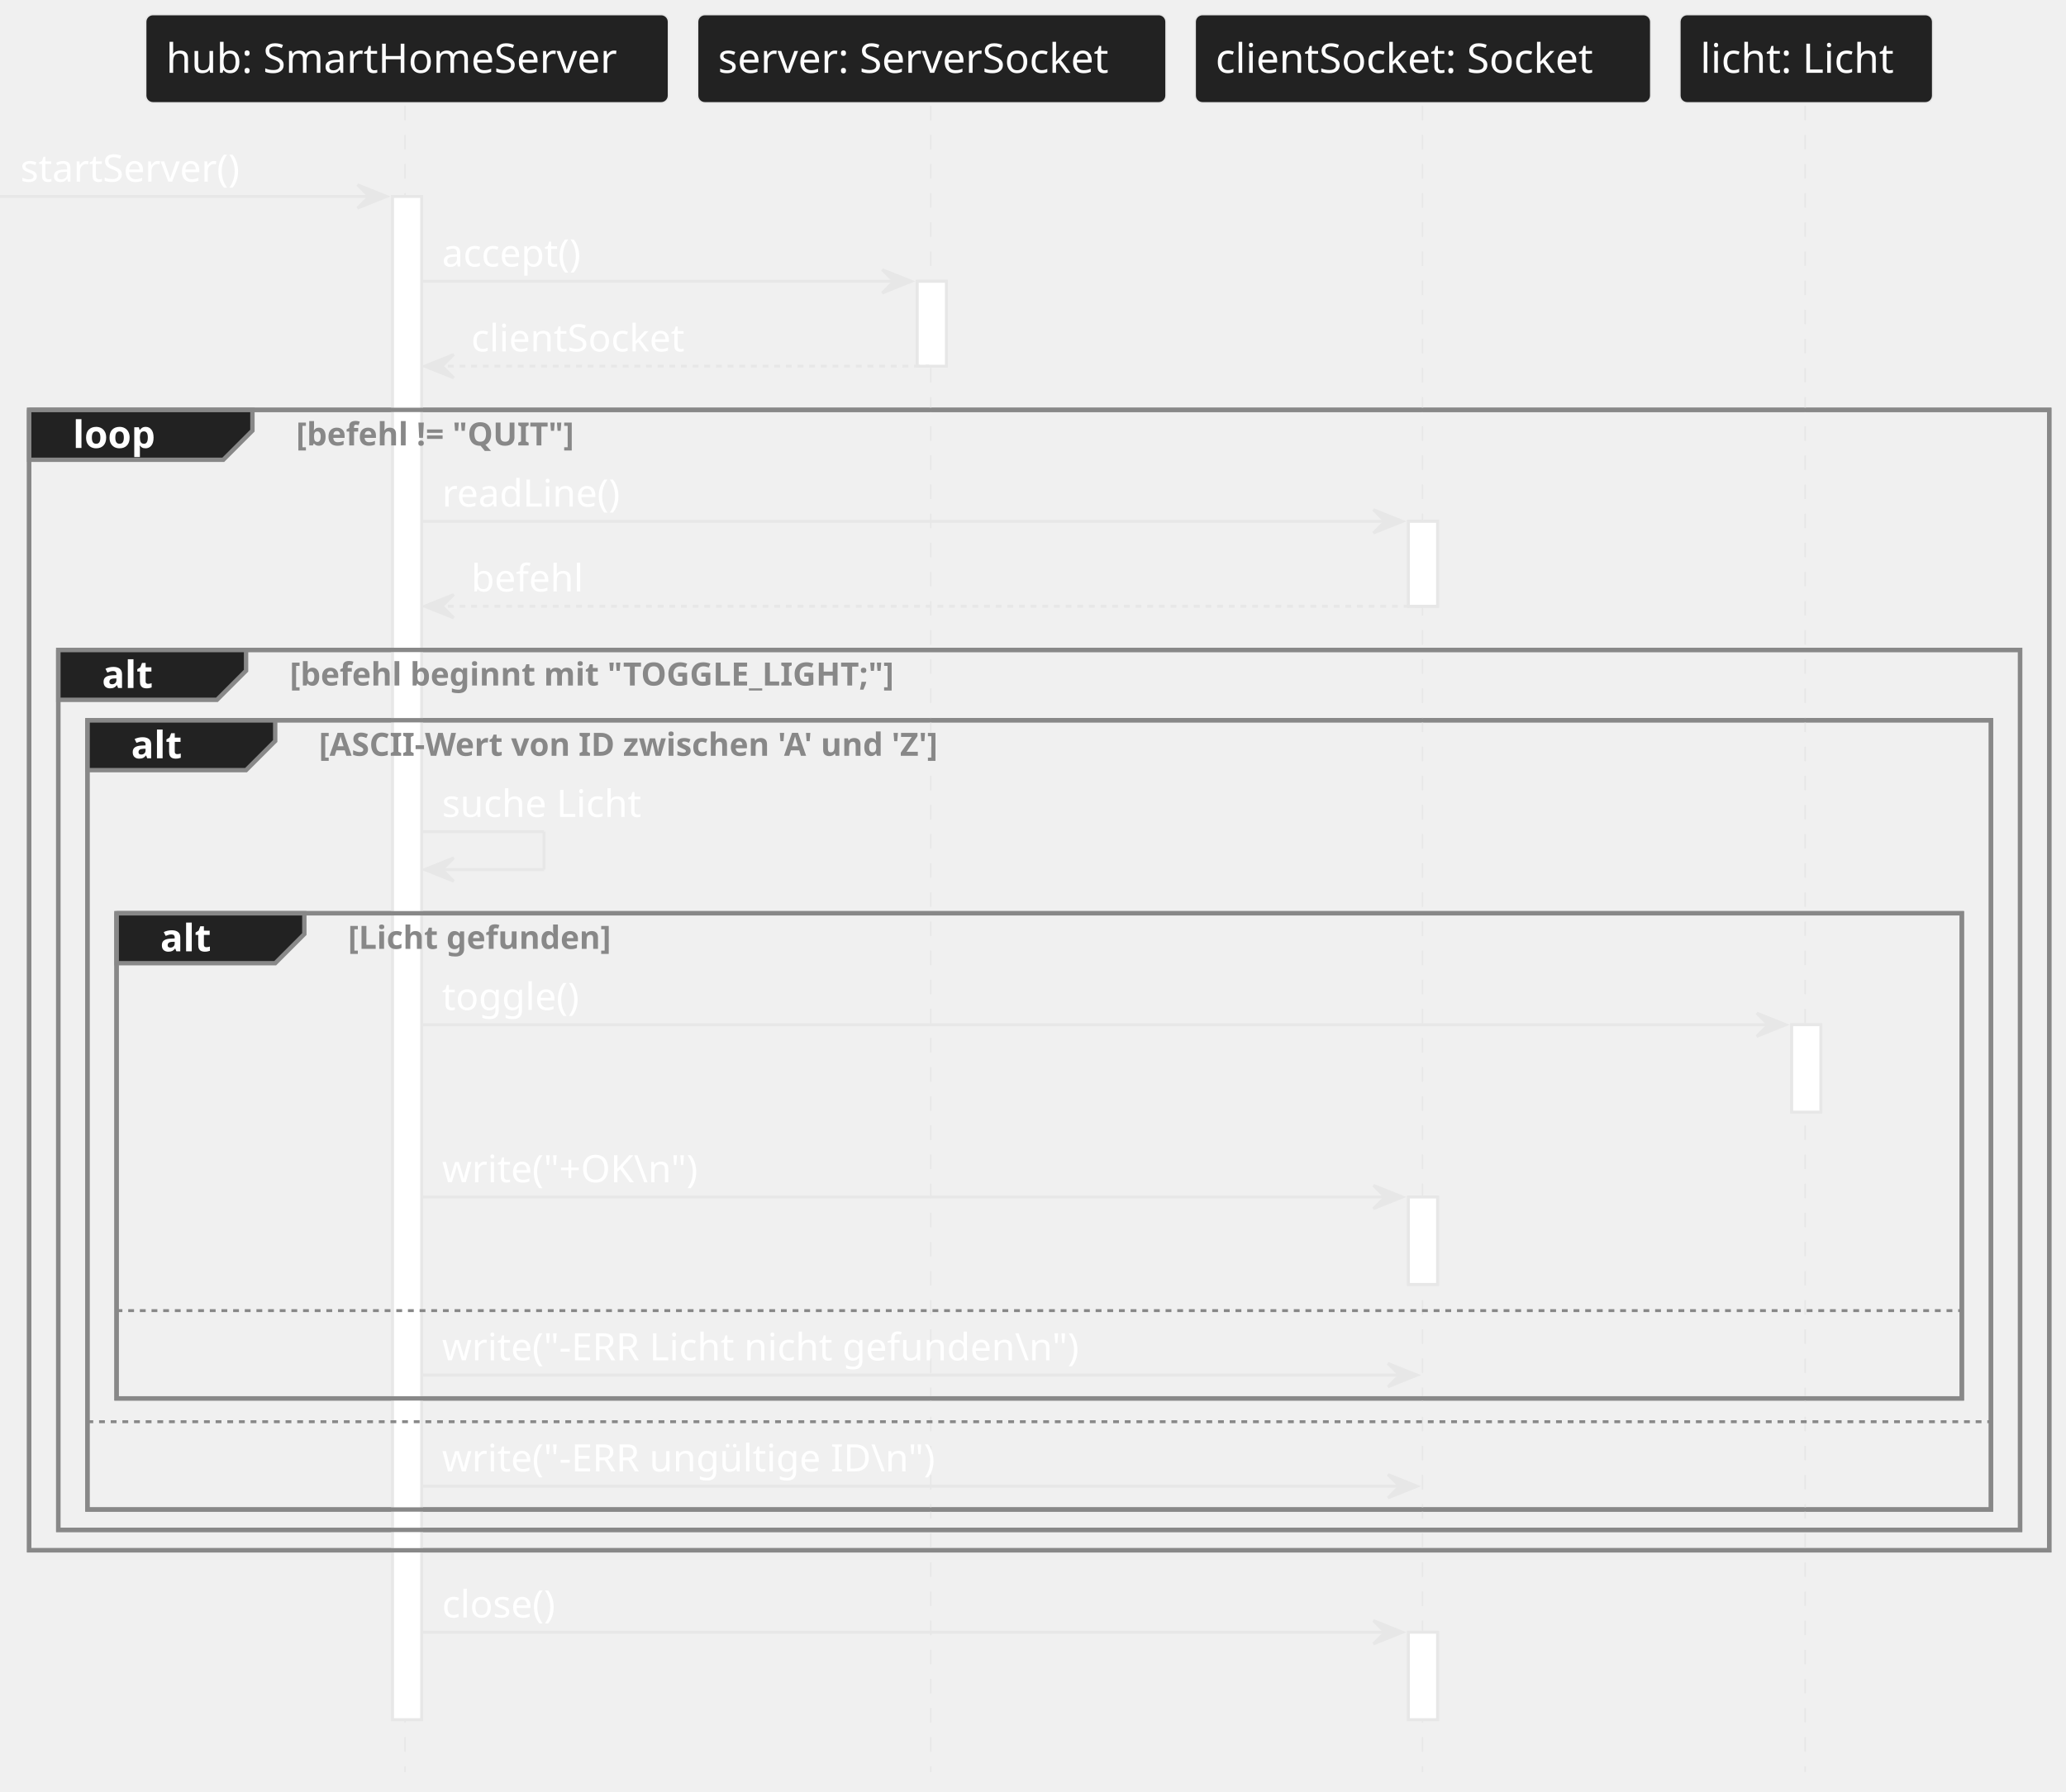
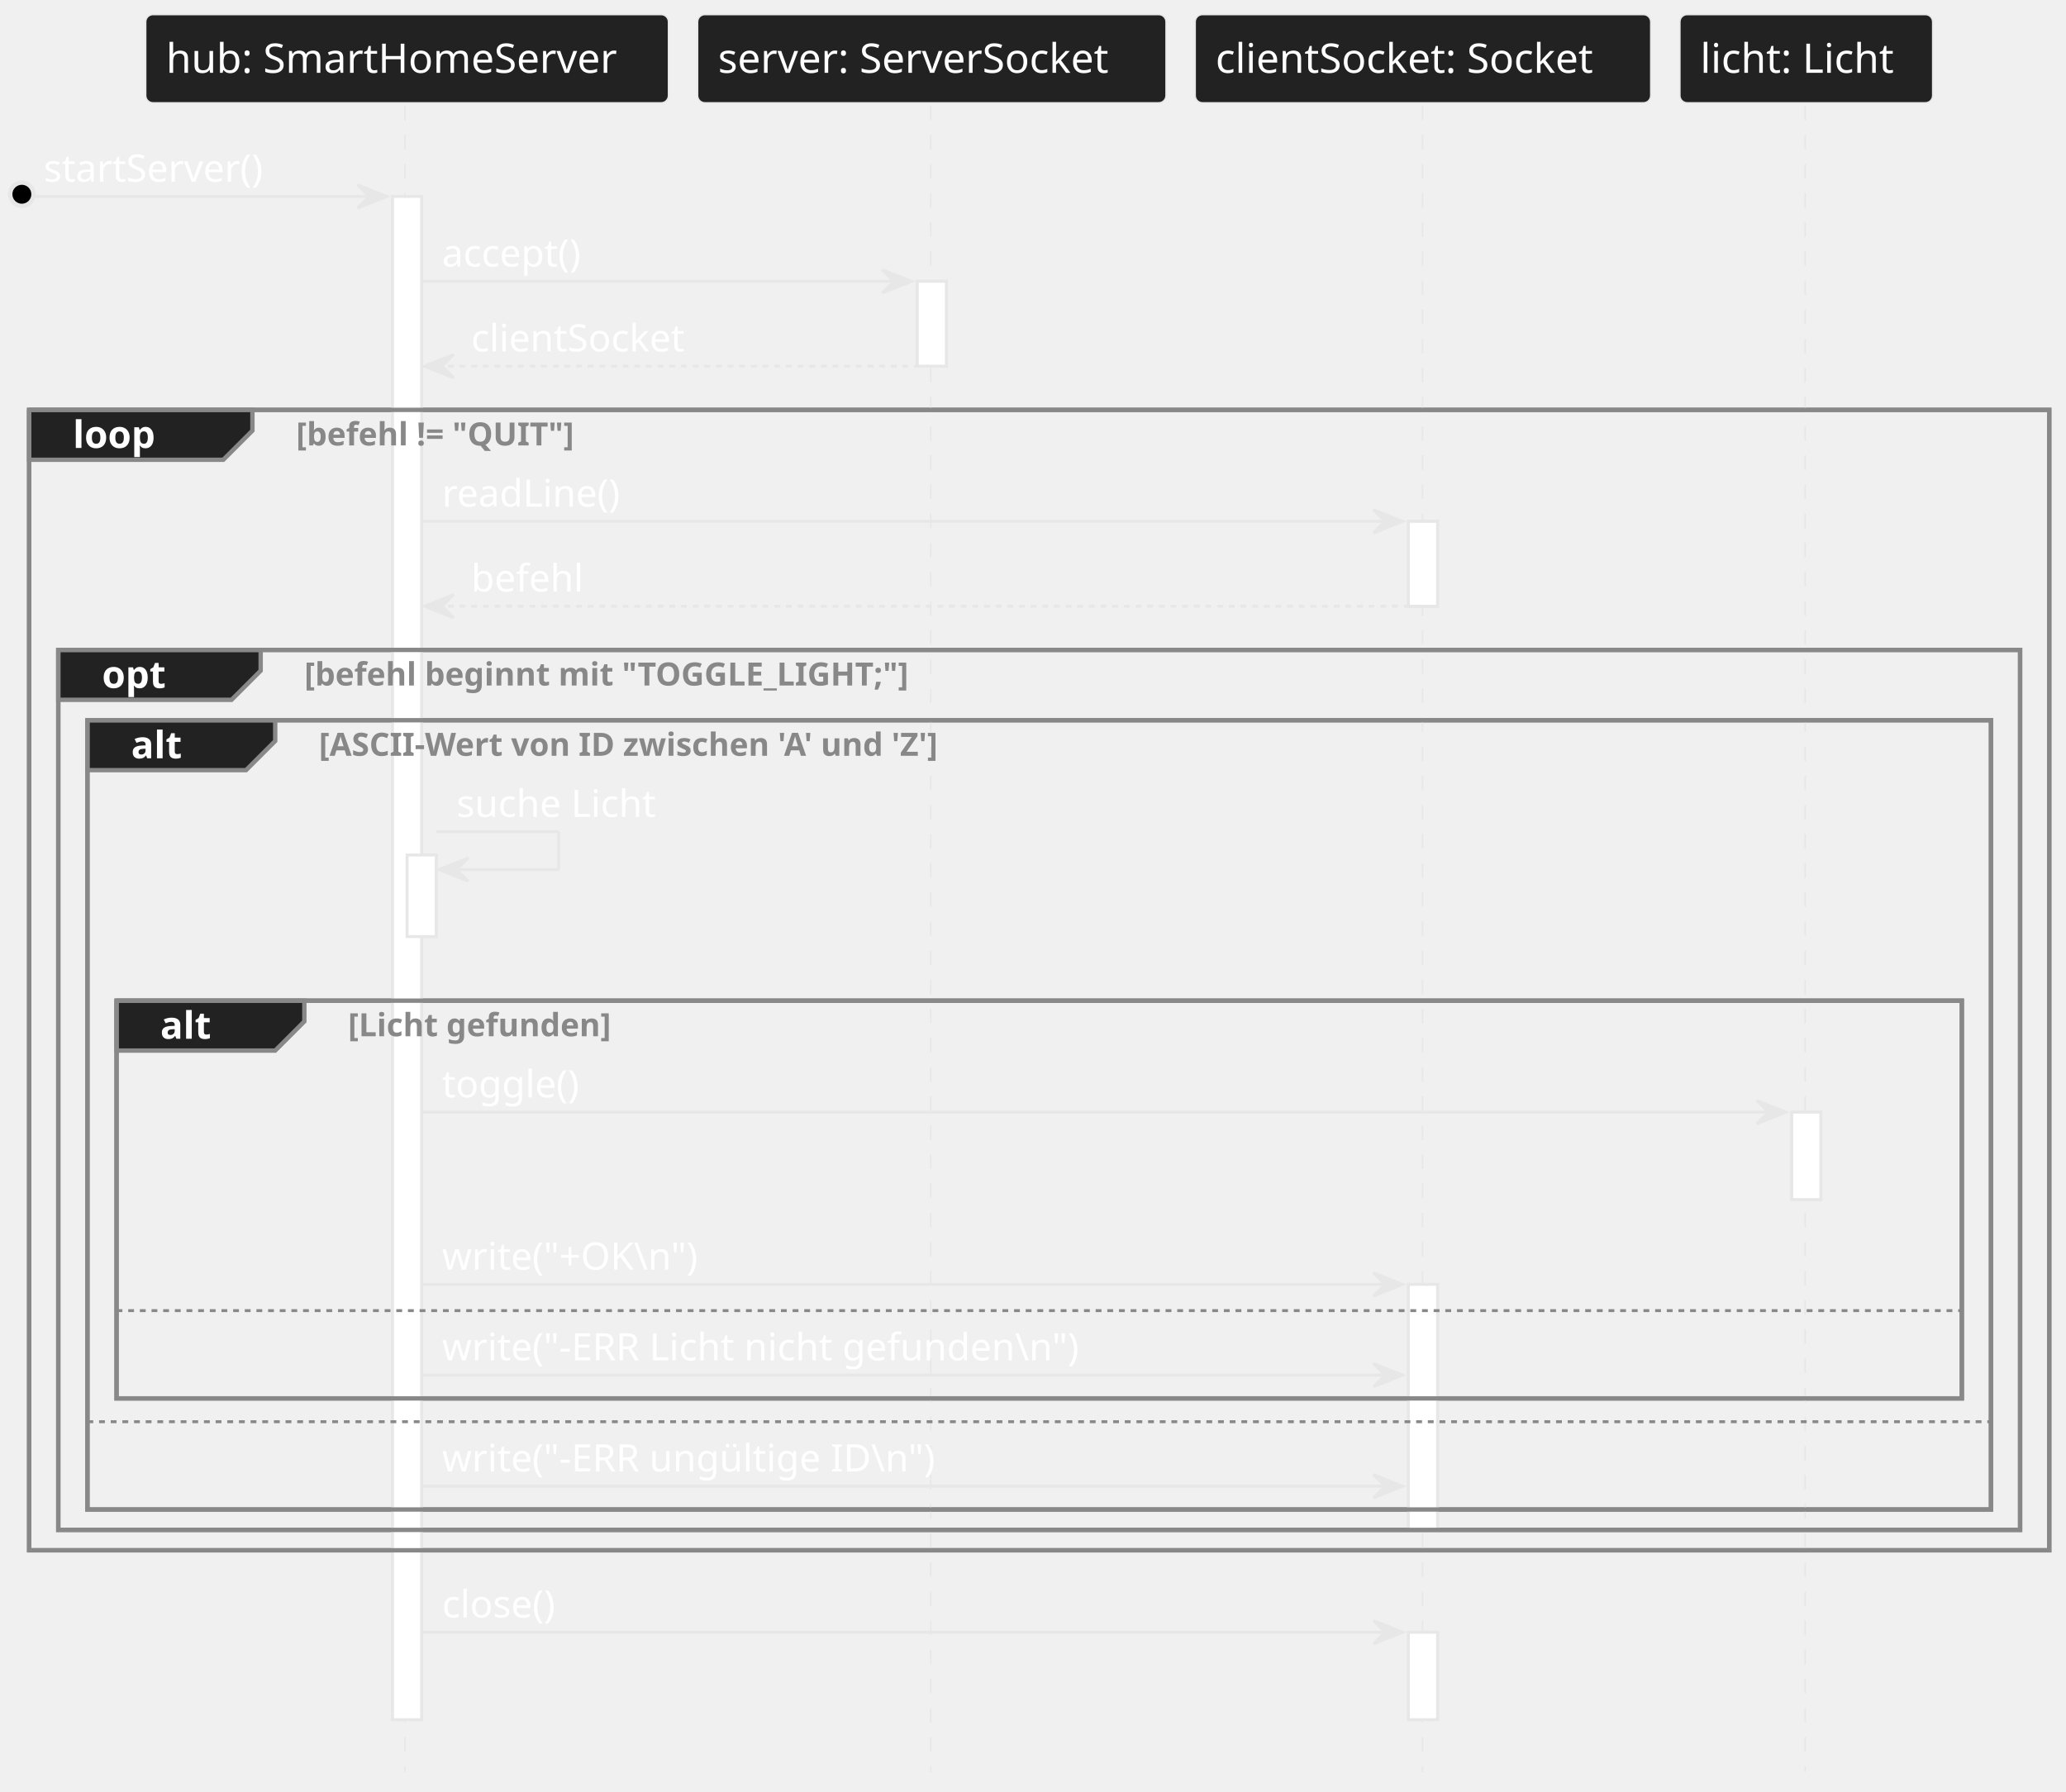
<svg xmlns="http://www.w3.org/2000/svg" contentStyleType="text/css" data-diagram-type="SEQUENCE" height="615px" preserveAspectRatio="none" style="width:709px;height:615px;" version="1.1" viewBox="0 0 709 615" width="709px" zoomAndPan="magnify">
  <defs />
  <g>
    <g>
      <rect fill="#FFFFFF" height="522.859" style="stroke:#E7E7E7;stroke-width:1;" width="10" x="134.701" y="67.43" />
+     </g>
+     <g>
+       <rect fill="#FFFFFF" height="28" style="stroke:#E7E7E7;stroke-width:1;" width="10" x="139.701" y="293.492" />
    </g>
    <g>
      <rect fill="#FFFFFF" height="29.133" style="stroke:#E7E7E7;stroke-width:1;" width="10" x="314.779" y="96.562" />
    </g>
    <g>
      <rect fill="#FFFFFF" height="29.133" style="stroke:#E7E7E7;stroke-width:1;" width="10" x="483.325" y="178.961" />
    </g>
    <g>
-       <rect fill="#FFFFFF" height="30" style="stroke:#E7E7E7;stroke-width:1;" width="10" x="483.325" y="410.891" />
+       <rect fill="#FFFFFF" height="84.266" style="stroke:#E7E7E7;stroke-width:1;" width="10" x="483.325" y="440.891" />
    </g>
    <g>
      <rect fill="#FFFFFF" height="30" style="stroke:#E7E7E7;stroke-width:1;" width="10" x="483.325" y="560.289" />
    </g>
    <g>
-       <rect fill="#FFFFFF" height="30" style="stroke:#E7E7E7;stroke-width:1;" width="10" x="614.872" y="351.758" />
+       <rect fill="#FFFFFF" height="30" style="stroke:#E7E7E7;stroke-width:1;" width="10" x="614.872" y="381.758" />
    </g>
    <rect fill="none" height="391.461" style="stroke:#888888;stroke-width:1.5;" width="693.249" x="10" y="140.695" />
    <rect fill="none" height="302.062" style="stroke:#888888;stroke-width:1.5;" width="673.249" x="20" y="223.094" />
    <rect fill="none" height="270.93" style="stroke:#888888;stroke-width:1.5;" width="653.249" x="30" y="247.227" />
-     <rect fill="none" height="166.531" style="stroke:#888888;stroke-width:1.5;" width="633.249" x="40" y="313.492" />
+     <rect fill="none" height="136.531" style="stroke:#888888;stroke-width:1.5;" width="633.249" x="40" y="343.492" />
    <g class="participant-lifeline" data-entity-uid="part1" data-qualified-name="S" id="part1-lifeline">
      <g>
        <rect fill="#000000" fill-opacity="0" height="571.992" width="8" x="135.701" y="36.297" />
        <line style="stroke:#E7E7E7;stroke-width:0.5;stroke-dasharray:5,5;" x1="139" x2="139" y1="36.297" y2="608.289" />
      </g>
    </g>
    <g class="participant-lifeline" data-entity-uid="part2" data-qualified-name="SS" id="part2-lifeline">
      <g>
        <rect fill="#000000" fill-opacity="0" height="571.992" width="8" x="315.779" y="36.297" />
        <line style="stroke:#E7E7E7;stroke-width:0.5;stroke-dasharray:5,5;" x1="319.402" x2="319.402" y1="36.297" y2="608.289" />
      </g>
    </g>
    <g class="participant-lifeline" data-entity-uid="part3" data-qualified-name="CS" id="part3-lifeline">
      <g>
        <rect fill="#000000" fill-opacity="0" height="571.992" width="8" x="484.325" y="36.297" />
        <line style="stroke:#E7E7E7;stroke-width:0.5;stroke-dasharray:5,5;" x1="488.156" x2="488.156" y1="36.297" y2="608.289" />
      </g>
    </g>
    <g class="participant-lifeline" data-entity-uid="part4" data-qualified-name="L" id="part4-lifeline">
      <g>
        <rect fill="#000000" fill-opacity="0" height="571.992" width="8" x="615.872" y="36.297" />
        <line style="stroke:#E7E7E7;stroke-width:0.5;stroke-dasharray:5,5;" x1="619.494" x2="619.494" y1="36.297" y2="608.289" />
      </g>
    </g>
    <g class="participant participant-head" data-entity-uid="part1" data-qualified-name="S" id="part1-head">
      <rect fill="#222222" height="30.297" rx="2.5" ry="2.5" style="stroke:#E7E7E7;stroke-width:0.5;" width="179.402" x="50" y="5" />
      <text fill="#FFFFFF" font-family="sans-serif" font-size="14" lengthAdjust="spacing" textLength="165.402" x="57" y="24.995">hub: SmartHomeServer</text>
    </g>
    <g class="participant participant-head" data-entity-uid="part2" data-qualified-name="SS" id="part2-head">
      <rect fill="#222222" height="30.297" rx="2.5" ry="2.5" style="stroke:#E7E7E7;stroke-width:0.5;" width="160.754" x="239.402" y="5" />
      <text fill="#FFFFFF" font-family="sans-serif" font-size="14" lengthAdjust="spacing" textLength="146.754" x="246.402" y="24.995">server: ServerSocket</text>
    </g>
    <g class="participant participant-head" data-entity-uid="part3" data-qualified-name="CS" id="part3-head">
      <rect fill="#222222" height="30.297" rx="2.5" ry="2.5" style="stroke:#E7E7E7;stroke-width:0.5;" width="156.338" x="410.156" y="5" />
      <text fill="#FFFFFF" font-family="sans-serif" font-size="14" lengthAdjust="spacing" textLength="142.338" x="417.156" y="24.995">clientSocket: Socket</text>
    </g>
    <g class="participant participant-head" data-entity-uid="part4" data-qualified-name="L" id="part4-head">
      <rect fill="#222222" height="30.297" rx="2.5" ry="2.5" style="stroke:#E7E7E7;stroke-width:0.5;" width="86.755" x="576.494" y="5" />
      <text fill="#FFFFFF" font-family="sans-serif" font-size="14" lengthAdjust="spacing" textLength="72.755" x="583.494" y="24.995">licht: Licht</text>
    </g>
    <g>
      <rect fill="#FFFFFF" height="522.859" style="stroke:#E7E7E7;stroke-width:1;" width="10" x="134.701" y="67.43" />
    </g>
    <g>
+       <rect fill="#FFFFFF" height="28" style="stroke:#E7E7E7;stroke-width:1;" width="10" x="139.701" y="293.492" />
+     </g>
+     <g>
      <rect fill="#FFFFFF" height="29.133" style="stroke:#E7E7E7;stroke-width:1;" width="10" x="314.779" y="96.562" />
    </g>
    <g>
      <rect fill="#FFFFFF" height="29.133" style="stroke:#E7E7E7;stroke-width:1;" width="10" x="483.325" y="178.961" />
    </g>
    <g>
-       <rect fill="#FFFFFF" height="30" style="stroke:#E7E7E7;stroke-width:1;" width="10" x="483.325" y="410.891" />
+       <rect fill="#FFFFFF" height="84.266" style="stroke:#E7E7E7;stroke-width:1;" width="10" x="483.325" y="440.891" />
    </g>
    <g>
      <rect fill="#FFFFFF" height="30" style="stroke:#E7E7E7;stroke-width:1;" width="10" x="483.325" y="560.289" />
    </g>
    <g>
-       <rect fill="#FFFFFF" height="30" style="stroke:#E7E7E7;stroke-width:1;" width="10" x="614.872" y="351.758" />
+       <rect fill="#FFFFFF" height="30" style="stroke:#E7E7E7;stroke-width:1;" width="10" x="614.872" y="381.758" />
    </g>
    <g class="message" data-entity-1="part1" data-entity-2="part1" id="msg1">
+       <ellipse cx="7.5" cy="66.68" fill="#000000" rx="4" ry="4" style="stroke:#E7E7E7;stroke-width:1.5;" />
      <polygon fill="#E7E7E7" points="122.701,63.43,132.701,67.43,122.701,71.43,126.701,67.43" style="stroke:#E7E7E7;stroke-width:1;" />
-       <line style="stroke:#E7E7E7;stroke-width:1;" x1="0" x2="128.701" y1="67.43" y2="67.43" />
-       <text fill="#FFFFFF" font-family="sans-serif" font-size="13" lengthAdjust="spacing" textLength="83.053" x="7" y="62.364">startServer()</text>
+       <line style="stroke:#E7E7E7;stroke-width:1;" x1="12" x2="128.701" y1="67.43" y2="67.43" />
+       <text fill="#FFFFFF" font-family="sans-serif" font-size="13" lengthAdjust="spacing" textLength="83.053" x="15" y="62.364">startServer()</text>
    </g>
    <g class="message" data-entity-1="part1" data-entity-2="part2" id="msg2">
      <polygon fill="#E7E7E7" points="302.779,92.562,312.779,96.562,302.779,100.562,306.779,96.562" style="stroke:#E7E7E7;stroke-width:1;" />
      <line style="stroke:#E7E7E7;stroke-width:1;" x1="144.701" x2="308.779" y1="96.562" y2="96.562" />
      <text fill="#FFFFFF" font-family="sans-serif" font-size="13" lengthAdjust="spacing" textLength="53.752" x="151.701" y="91.497">accept()</text>
    </g>
    <g class="message" data-entity-1="part2" data-entity-2="part1" id="msg3">
      <polygon fill="#E7E7E7" points="155.701,121.695,145.701,125.695,155.701,129.695,151.701,125.695" style="stroke:#E7E7E7;stroke-width:1;" />
      <line style="stroke:#E7E7E7;stroke-width:1;stroke-dasharray:2,2;" x1="149.701" x2="318.779" y1="125.695" y2="125.695" />
      <text fill="#FFFFFF" font-family="sans-serif" font-size="13" lengthAdjust="spacing" textLength="79.682" x="161.701" y="120.629">clientSocket</text>
    </g>
    <path d="M10,140.695 L86.624,140.695 L86.624,147.828 L76.624,157.828 L10,157.828 L10,140.695" fill="#222222" style="stroke:#888888;stroke-width:1.5;" />
    <rect fill="none" height="391.461" style="stroke:#888888;stroke-width:1.5;" width="693.249" x="10" y="140.695" />
    <text fill="#FFFFFF" font-family="sans-serif" font-size="13" font-weight="bold" lengthAdjust="spacing" textLength="31.624" x="25" y="153.762">loop</text>
    <text fill="#888888" font-family="sans-serif" font-size="11" font-weight="bold" lengthAdjust="spacing" textLength="112.471" x="101.624" y="152.906">[befehl != "QUIT"]</text>
    <g class="message" data-entity-1="part1" data-entity-2="part3" id="msg4">
      <polygon fill="#E7E7E7" points="471.325,174.961,481.325,178.961,471.325,182.961,475.325,178.961" style="stroke:#E7E7E7;stroke-width:1;" />
      <line style="stroke:#E7E7E7;stroke-width:1;" x1="144.701" x2="477.325" y1="178.961" y2="178.961" />
      <text fill="#FFFFFF" font-family="sans-serif" font-size="13" lengthAdjust="spacing" textLength="66.796" x="151.701" y="173.895">readLine()</text>
    </g>
    <g class="message" data-entity-1="part3" data-entity-2="part1" id="msg5">
      <polygon fill="#E7E7E7" points="155.701,204.094,145.701,208.094,155.701,212.094,151.701,208.094" style="stroke:#E7E7E7;stroke-width:1;" />
      <line style="stroke:#E7E7E7;stroke-width:1;stroke-dasharray:2,2;" x1="149.701" x2="487.325" y1="208.094" y2="208.094" />
      <text fill="#FFFFFF" font-family="sans-serif" font-size="13" lengthAdjust="spacing" textLength="40.676" x="161.701" y="203.028">befehl</text>
    </g>
-     <path d="M20,223.094 L84.443,223.094 L84.443,230.227 L74.443,240.227 L20,240.227 L20,223.094" fill="#222222" style="stroke:#888888;stroke-width:1.5;" />
+     <path d="M20,223.094 L89.451,223.094 L89.451,230.227 L79.451,240.227 L20,240.227 L20,223.094" fill="#222222" style="stroke:#888888;stroke-width:1.5;" />
    <rect fill="none" height="302.062" style="stroke:#888888;stroke-width:1.5;" width="673.249" x="20" y="223.094" />
-     <text fill="#FFFFFF" font-family="sans-serif" font-size="13" font-weight="bold" lengthAdjust="spacing" textLength="19.443" x="35" y="236.161">alt</text>
-     <text fill="#888888" font-family="sans-serif" font-size="11" font-weight="bold" lengthAdjust="spacing" textLength="236.752" x="99.443" y="235.304">[befehl beginnt mit "TOGGLE_LIGHT;"]</text>
+     <text fill="#FFFFFF" font-family="sans-serif" font-size="13" font-weight="bold" lengthAdjust="spacing" textLength="24.451" x="35" y="236.161">opt</text>
+     <text fill="#888888" font-family="sans-serif" font-size="11" font-weight="bold" lengthAdjust="spacing" textLength="236.752" x="104.451" y="235.304">[befehl beginnt mit "TOGGLE_LIGHT;"]</text>
    <path d="M30,247.227 L94.443,247.227 L94.443,254.359 L84.443,264.359 L30,264.359 L30,247.227" fill="#222222" style="stroke:#888888;stroke-width:1.5;" />
    <rect fill="none" height="270.93" style="stroke:#888888;stroke-width:1.5;" width="653.249" x="30" y="247.227" />
    <text fill="#FFFFFF" font-family="sans-serif" font-size="13" font-weight="bold" lengthAdjust="spacing" textLength="19.443" x="45" y="260.293">alt</text>
    <text fill="#888888" font-family="sans-serif" font-size="11" font-weight="bold" lengthAdjust="spacing" textLength="246.372" x="109.443" y="259.437">[ASCII-Wert von ID zwischen 'A' und 'Z']</text>
    <g class="message" data-entity-1="part1" data-entity-2="part1" id="msg6">
-       <line style="stroke:#E7E7E7;stroke-width:1;" x1="144.701" x2="186.701" y1="285.492" y2="285.492" />
-       <line style="stroke:#E7E7E7;stroke-width:1;" x1="186.701" x2="186.701" y1="285.492" y2="298.492" />
-       <line style="stroke:#E7E7E7;stroke-width:1;" x1="145.701" x2="186.701" y1="298.492" y2="298.492" />
-       <polygon fill="#E7E7E7" points="155.701,294.492,145.701,298.492,155.701,302.492,151.701,298.492" style="stroke:#E7E7E7;stroke-width:1;" />
-       <text fill="#FFFFFF" font-family="sans-serif" font-size="13" lengthAdjust="spacing" textLength="73.868" x="151.701" y="280.426">suche Licht</text>
+       <line style="stroke:#E7E7E7;stroke-width:1;" x1="149.701" x2="191.701" y1="285.492" y2="285.492" />
+       <line style="stroke:#E7E7E7;stroke-width:1;" x1="191.701" x2="191.701" y1="285.492" y2="298.492" />
+       <line style="stroke:#E7E7E7;stroke-width:1;" x1="150.701" x2="191.701" y1="298.492" y2="298.492" />
+       <polygon fill="#E7E7E7" points="160.701,294.492,150.701,298.492,160.701,302.492,156.701,298.492" style="stroke:#E7E7E7;stroke-width:1;" />
+       <text fill="#FFFFFF" font-family="sans-serif" font-size="13" lengthAdjust="spacing" textLength="73.868" x="156.701" y="280.426">suche Licht</text>
    </g>
-     <path d="M40,313.492 L104.443,313.492 L104.443,320.625 L94.443,330.625 L40,330.625 L40,313.492" fill="#222222" style="stroke:#888888;stroke-width:1.5;" />
-     <rect fill="none" height="166.531" style="stroke:#888888;stroke-width:1.5;" width="633.249" x="40" y="313.492" />
-     <text fill="#FFFFFF" font-family="sans-serif" font-size="13" font-weight="bold" lengthAdjust="spacing" textLength="19.443" x="55" y="326.559">alt</text>
-     <text fill="#888888" font-family="sans-serif" font-size="11" font-weight="bold" lengthAdjust="spacing" textLength="103.222" x="119.443" y="325.703">[Licht gefunden]</text>
+     <path d="M40,343.492 L104.443,343.492 L104.443,350.625 L94.443,360.625 L40,360.625 L40,343.492" fill="#222222" style="stroke:#888888;stroke-width:1.5;" />
+     <rect fill="none" height="136.531" style="stroke:#888888;stroke-width:1.5;" width="633.249" x="40" y="343.492" />
+     <text fill="#FFFFFF" font-family="sans-serif" font-size="13" font-weight="bold" lengthAdjust="spacing" textLength="19.443" x="55" y="356.559">alt</text>
+     <text fill="#888888" font-family="sans-serif" font-size="11" font-weight="bold" lengthAdjust="spacing" textLength="103.222" x="119.443" y="355.703">[Licht gefunden]</text>
    <g class="message" data-entity-1="part1" data-entity-2="part4" id="msg7">
-       <polygon fill="#E7E7E7" points="602.872,347.758,612.872,351.758,602.872,355.758,606.872,351.758" style="stroke:#E7E7E7;stroke-width:1;" />
-       <line style="stroke:#E7E7E7;stroke-width:1;" x1="144.701" x2="608.872" y1="351.758" y2="351.758" />
-       <text fill="#FFFFFF" font-family="sans-serif" font-size="13" lengthAdjust="spacing" textLength="51.308" x="151.701" y="346.692">toggle()</text>
+       <polygon fill="#E7E7E7" points="602.872,377.758,612.872,381.758,602.872,385.758,606.872,381.758" style="stroke:#E7E7E7;stroke-width:1;" />
+       <line style="stroke:#E7E7E7;stroke-width:1;" x1="144.701" x2="608.872" y1="381.758" y2="381.758" />
+       <text fill="#FFFFFF" font-family="sans-serif" font-size="13" lengthAdjust="spacing" textLength="51.308" x="151.701" y="376.692">toggle()</text>
    </g>
    <g class="message" data-entity-1="part1" data-entity-2="part3" id="msg8">
-       <polygon fill="#E7E7E7" points="471.325,406.891,481.325,410.891,471.325,414.891,475.325,410.891" style="stroke:#E7E7E7;stroke-width:1;" />
-       <line style="stroke:#E7E7E7;stroke-width:1;" x1="144.701" x2="477.325" y1="410.891" y2="410.891" />
-       <text fill="#FFFFFF" font-family="sans-serif" font-size="13" lengthAdjust="spacing" textLength="97.056" x="151.701" y="405.825">write("+OK\n")</text>
+       <polygon fill="#E7E7E7" points="471.325,436.891,481.325,440.891,471.325,444.891,475.325,440.891" style="stroke:#E7E7E7;stroke-width:1;" />
+       <line style="stroke:#E7E7E7;stroke-width:1;" x1="144.701" x2="477.325" y1="440.891" y2="440.891" />
+       <text fill="#FFFFFF" font-family="sans-serif" font-size="13" lengthAdjust="spacing" textLength="97.056" x="151.701" y="435.825">write("+OK\n")</text>
    </g>
    <line style="stroke:#888888;stroke-width:1;stroke-dasharray:2,2;" x1="40" x2="673.249" y1="449.891" y2="449.891" />
    <g class="message" data-entity-1="part1" data-entity-2="part3" id="msg9">
-       <polygon fill="#E7E7E7" points="476.325,468.023,486.325,472.023,476.325,476.023,480.325,472.023" style="stroke:#E7E7E7;stroke-width:1;" />
-       <line style="stroke:#E7E7E7;stroke-width:1;" x1="144.701" x2="482.325" y1="472.023" y2="472.023" />
+       <polygon fill="#E7E7E7" points="471.325,468.023,481.325,472.023,471.325,476.023,475.325,472.023" style="stroke:#E7E7E7;stroke-width:1;" />
+       <line style="stroke:#E7E7E7;stroke-width:1;" x1="144.701" x2="477.325" y1="472.023" y2="472.023" />
      <text fill="#FFFFFF" font-family="sans-serif" font-size="13" lengthAdjust="spacing" textLength="236.241" x="151.701" y="466.957">write("-ERR Licht nicht gefunden\n")</text>
    </g>
    <line style="stroke:#888888;stroke-width:1;stroke-dasharray:2,2;" x1="30" x2="683.249" y1="488.023" y2="488.023" />
    <g class="message" data-entity-1="part1" data-entity-2="part3" id="msg10">
-       <polygon fill="#E7E7E7" points="476.325,506.156,486.325,510.156,476.325,514.156,480.325,510.156" style="stroke:#E7E7E7;stroke-width:1;" />
-       <line style="stroke:#E7E7E7;stroke-width:1;" x1="144.701" x2="482.325" y1="510.156" y2="510.156" />
+       <polygon fill="#E7E7E7" points="471.325,506.156,481.325,510.156,471.325,514.156,475.325,510.156" style="stroke:#E7E7E7;stroke-width:1;" />
+       <line style="stroke:#E7E7E7;stroke-width:1;" x1="144.701" x2="477.325" y1="510.156" y2="510.156" />
      <text fill="#FFFFFF" font-family="sans-serif" font-size="13" lengthAdjust="spacing" textLength="182.025" x="151.701" y="505.09">write("-ERR ungültige ID\n")</text>
    </g>
    <g class="message" data-entity-1="part1" data-entity-2="part3" id="msg11">
      <polygon fill="#E7E7E7" points="471.325,556.289,481.325,560.289,471.325,564.289,475.325,560.289" style="stroke:#E7E7E7;stroke-width:1;" />
      <line style="stroke:#E7E7E7;stroke-width:1;" x1="144.701" x2="477.325" y1="560.289" y2="560.289" />
      <text fill="#FFFFFF" font-family="sans-serif" font-size="13" lengthAdjust="spacing" textLength="43.627" x="151.701" y="555.223">close()</text>
    </g>
  </g>
</svg>
